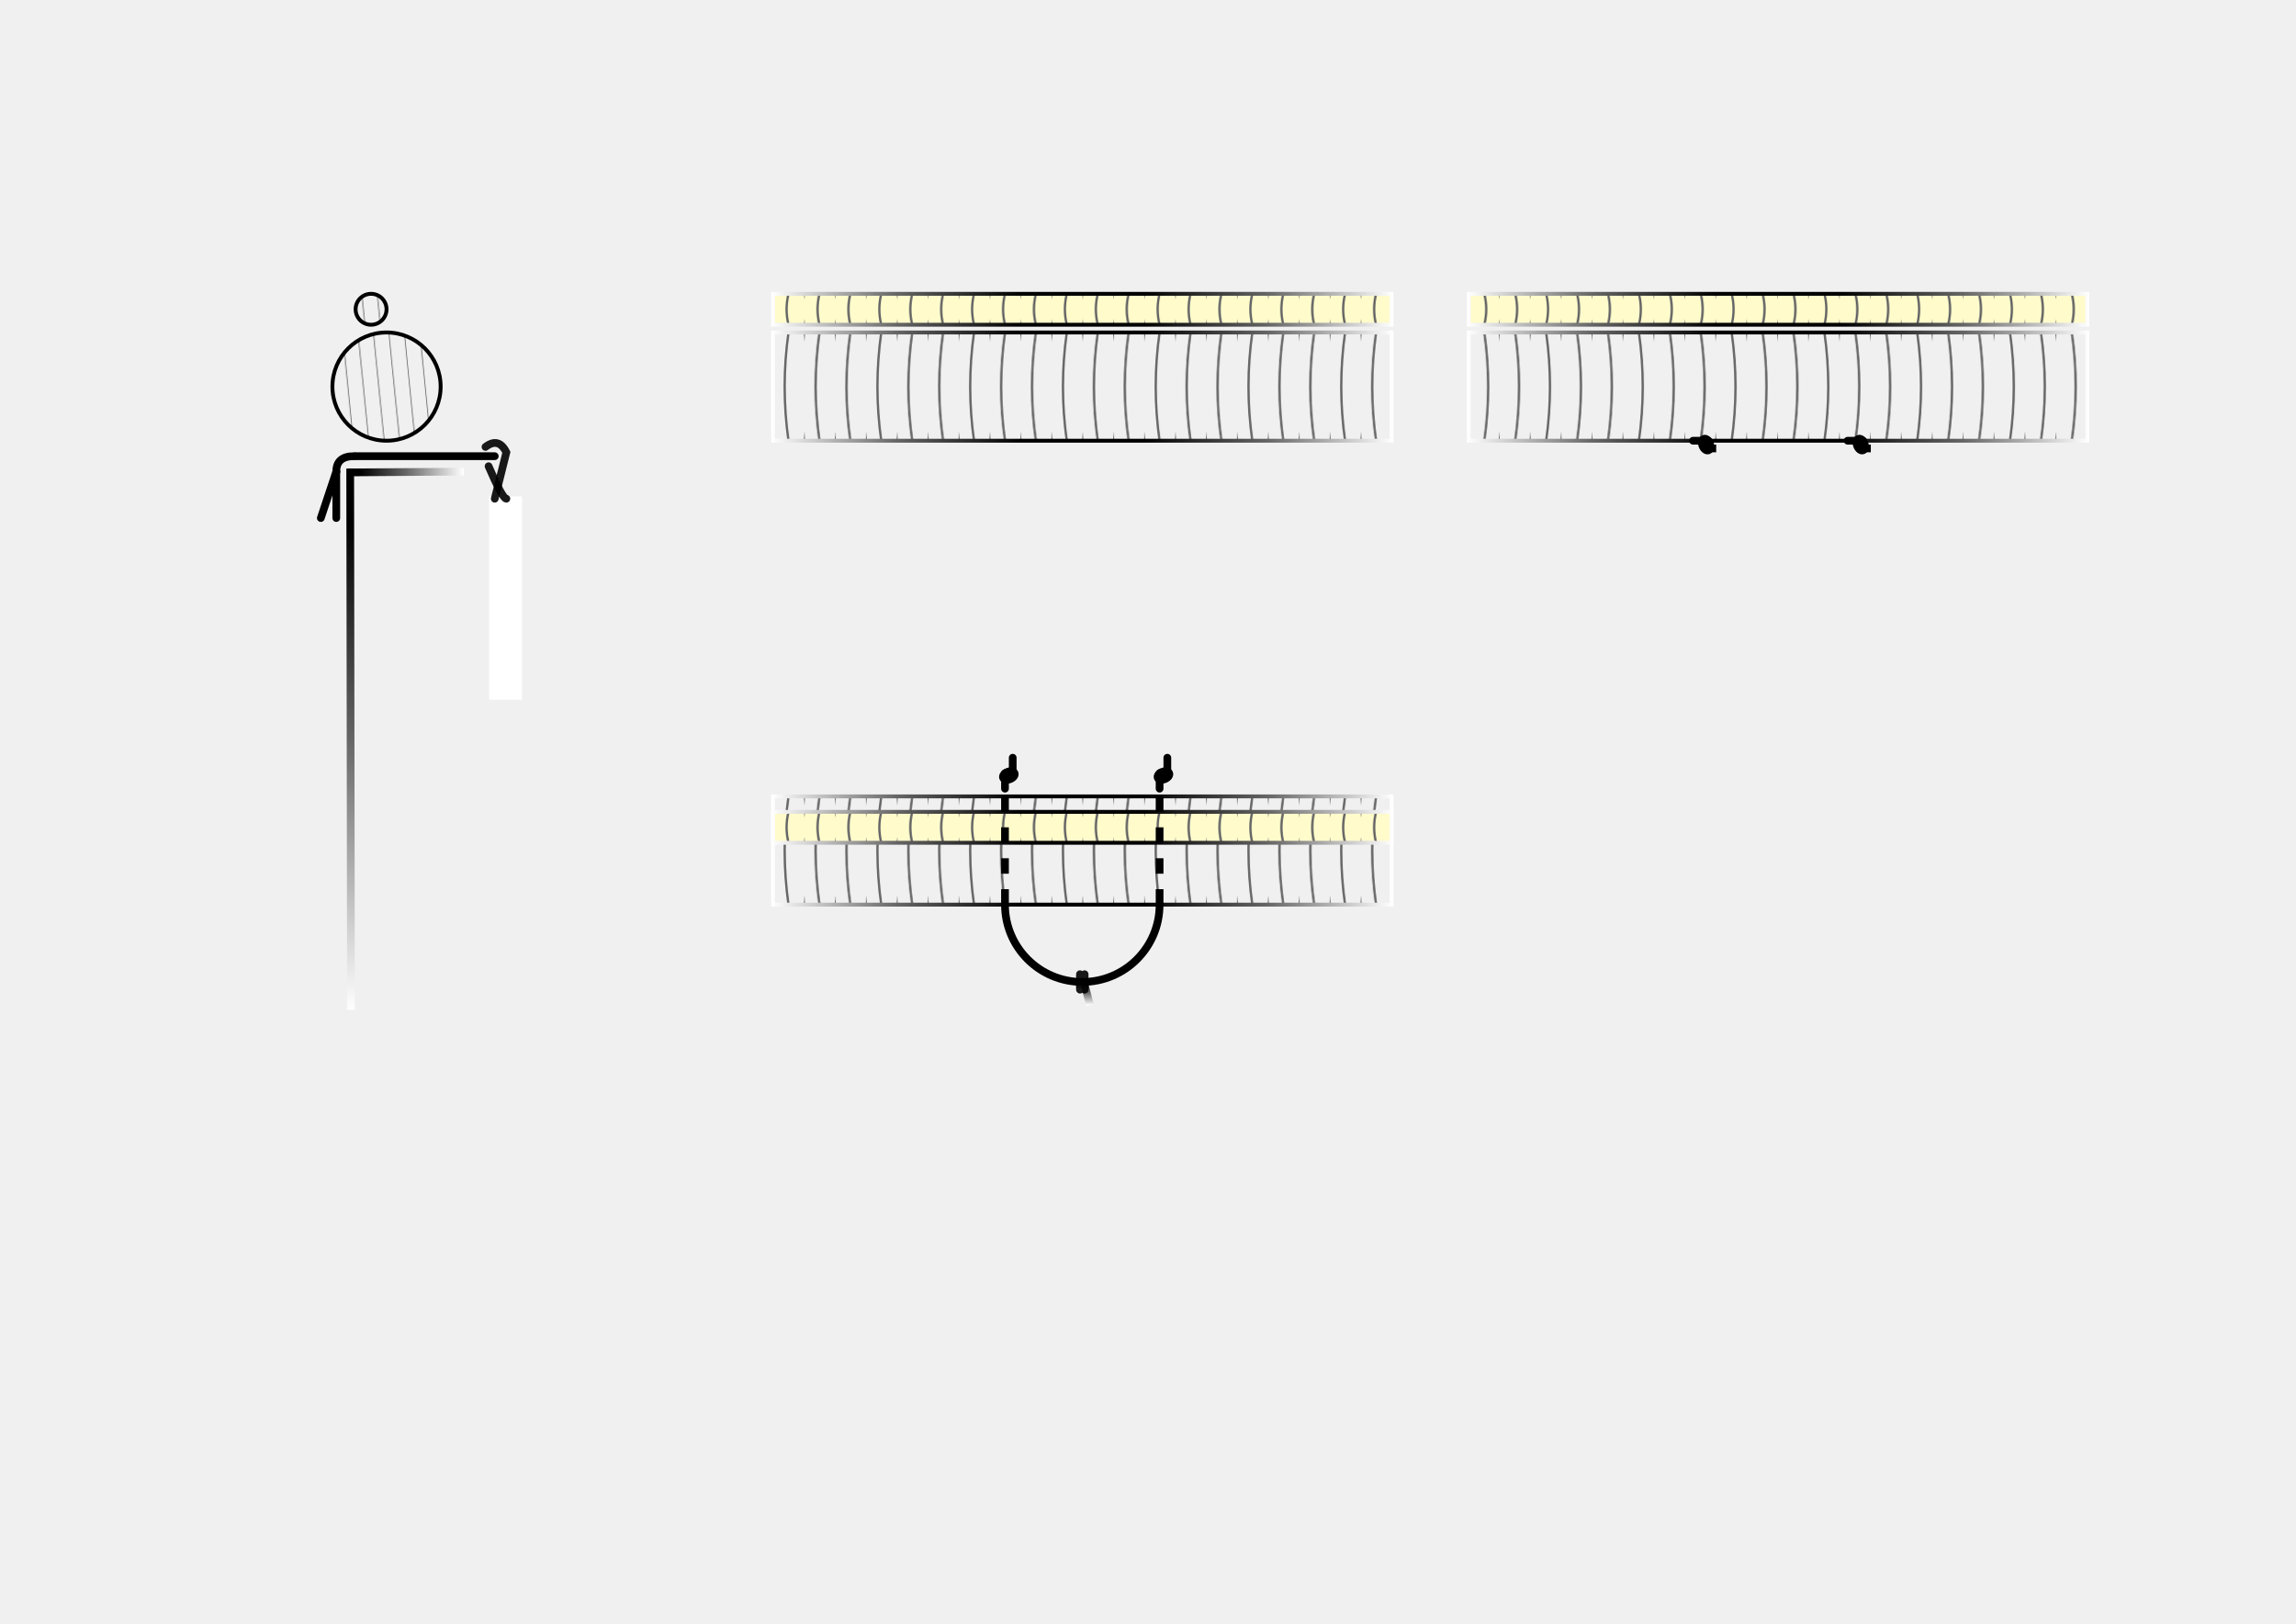
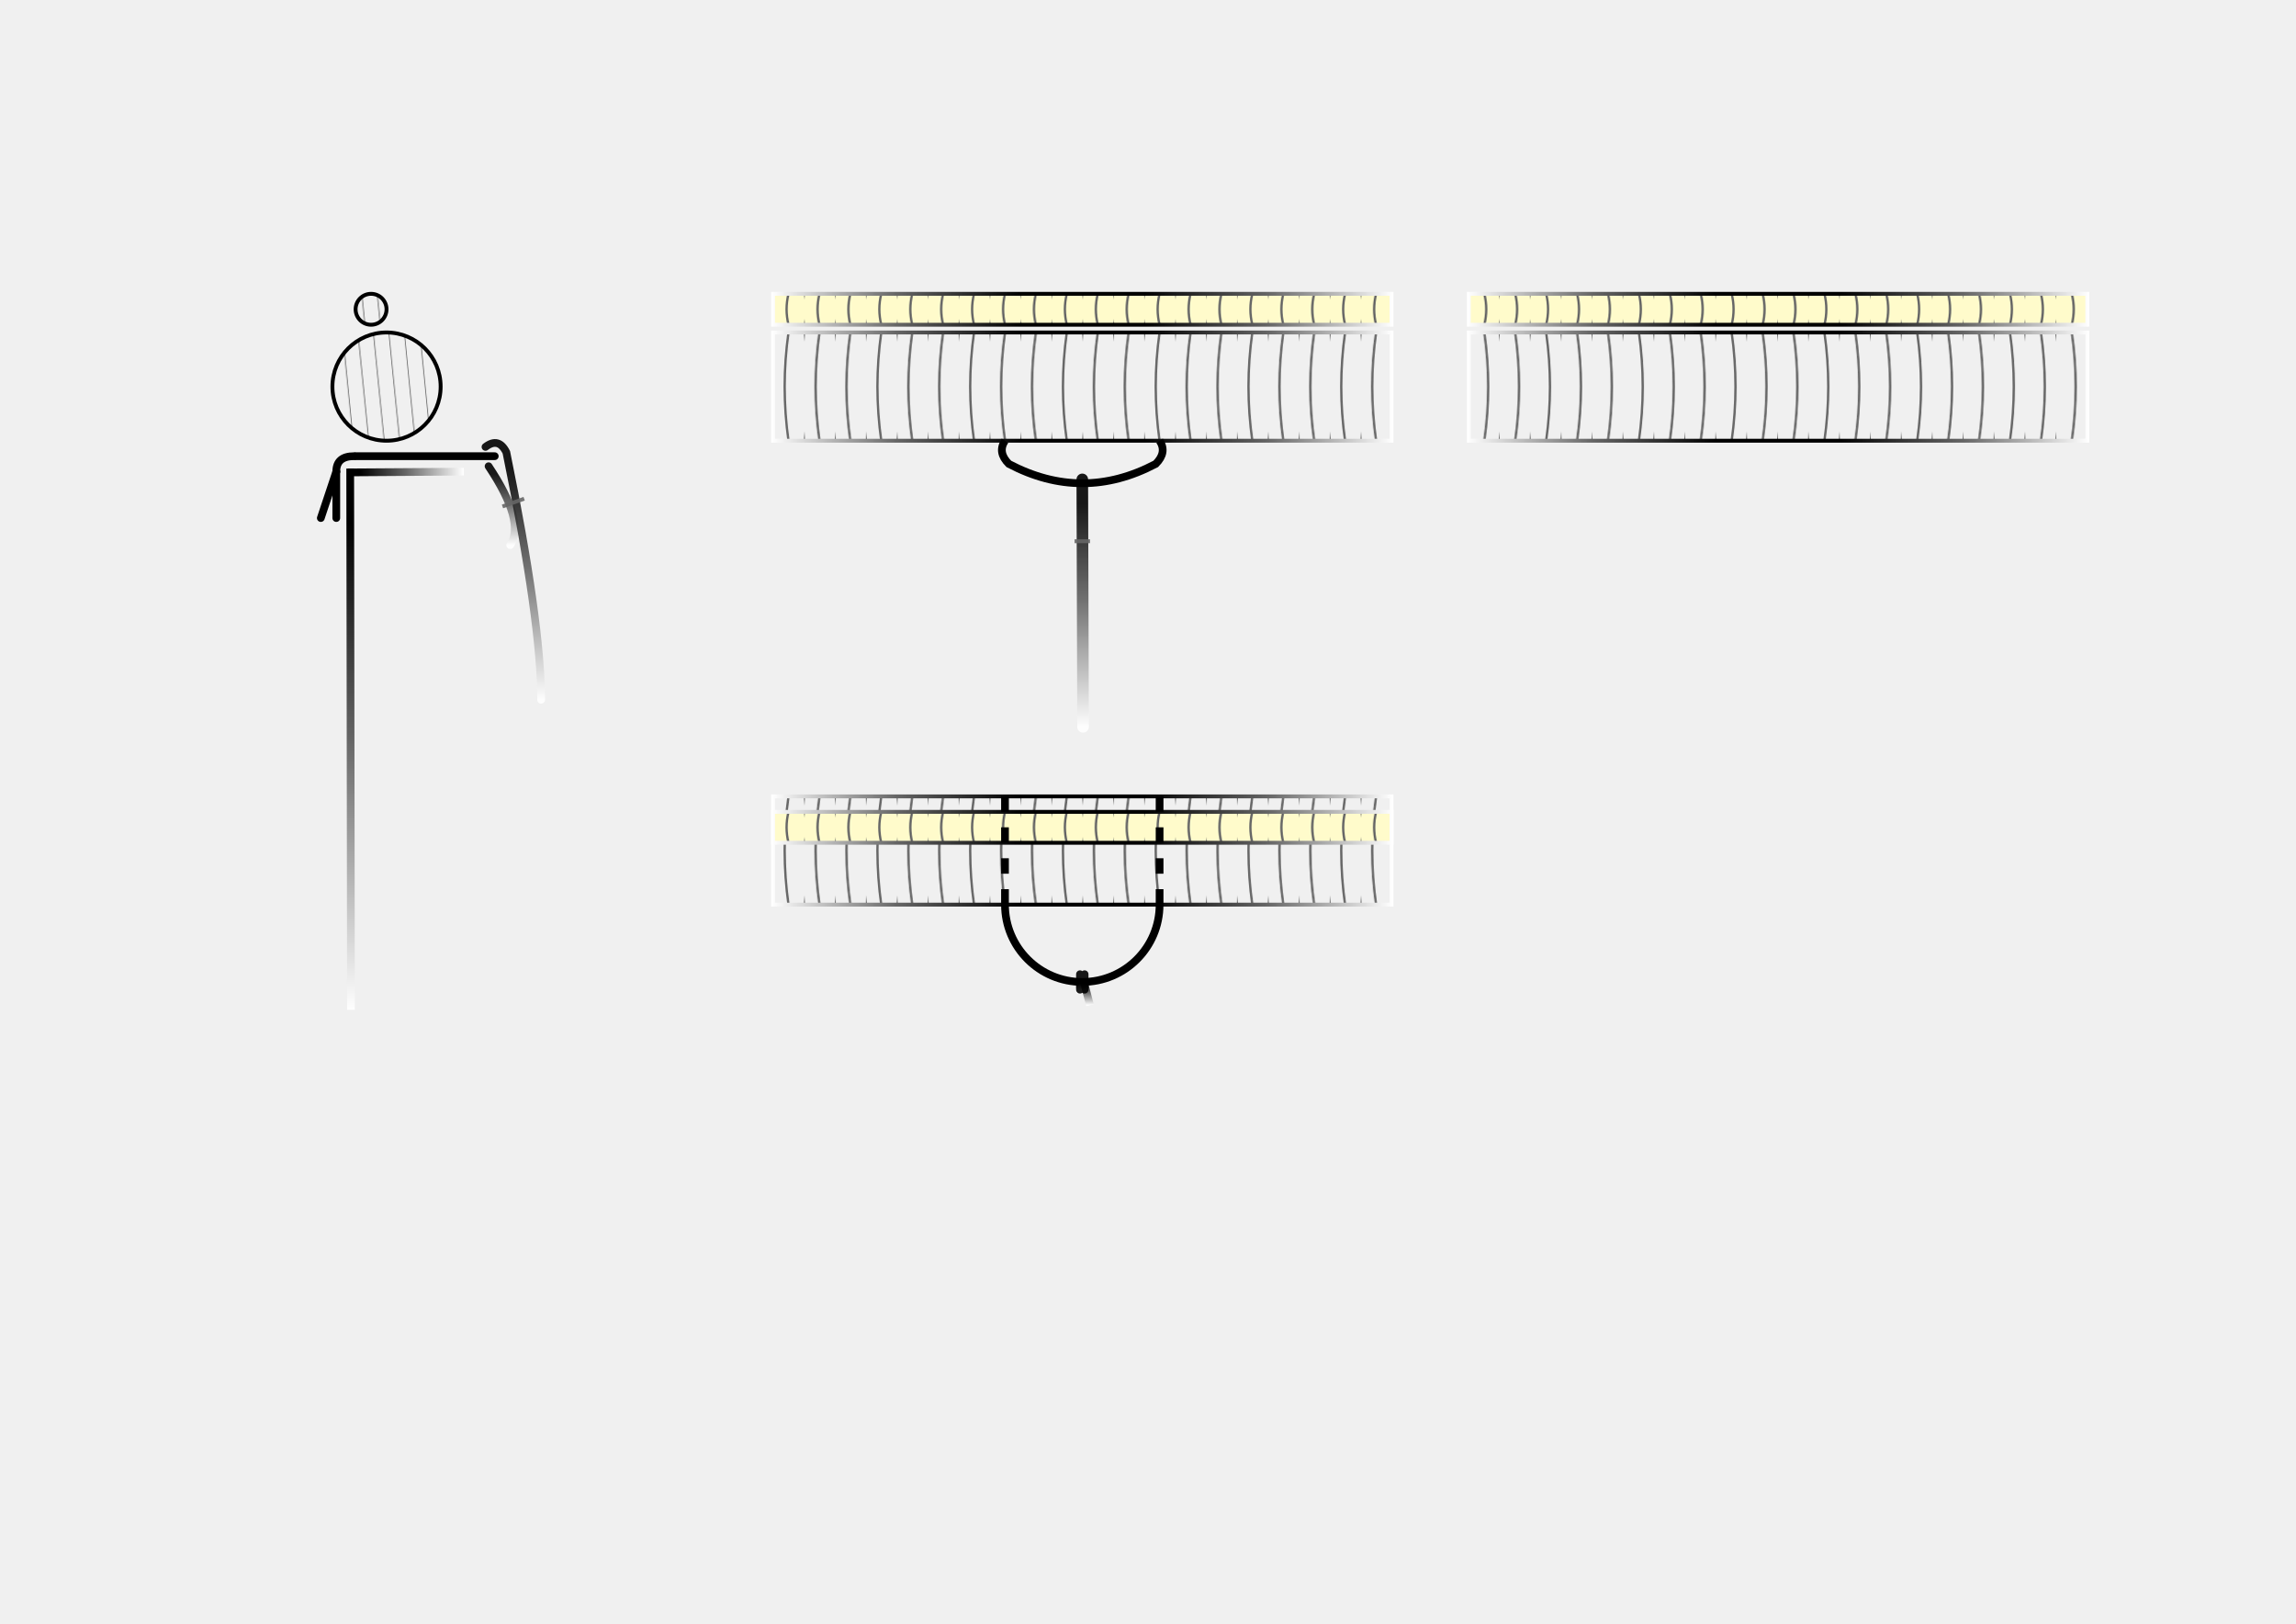
<svg xmlns="http://www.w3.org/2000/svg" xmlns:xlink="http://www.w3.org/1999/xlink" x="0" y="0" width="297mm" height="210mm" viewBox="0 0 297 210" preserveAspectRatio="xMinYMin meet" version="1.1">
  <defs>
    <linearGradient id="fading">
      <stop offset="0%" stop-color="#FFFFFF" />
      <stop offset="50%" stop-color="#666666" />
      <stop offset="90%" stop-color="#000000" />
    </linearGradient>
    <linearGradient id="fadingBothEnds">
      <stop offset="0%" stop-color="#FFFFFF" />
      <stop offset="20%" stop-color="#666666" />
      <stop offset="40%" stop-color="#000000" />
      <stop offset="60%" stop-color="#000000" />
      <stop offset="80%" stop-color="#666666" />
      <stop offset="100%" stop-color="#FFFFFF" />
    </linearGradient>
    <linearGradient id="fadingDown" xlink:href="#fading" x1="0%" y1="100%" x2="0%" y2="0%" />
    <linearGradient id="fadingUp" xlink:href="#fading" x1="0%" y1="0%" x2="0%" y2="100%" />
    <pattern id="gluedPattern" patternUnits="userSpaceOnUse" viewBox="0 0 3 5" x="0" y="0" width="3" height="5">
      <path d="M 0,5 L 3,0 " class="glued" stroke="#666666" stroke-width="0.5" />
    </pattern>
    <pattern id="thicknessCutoutTile" patternUnits="userSpaceOnUse" patternContentUnits="userSpaceOnUse" x="0" y="-10" width="2" height="50">
      <path d="M0,0 L5,50" class="line2" fill="none" stroke="#666666" stroke-width="0.1" stroke-linejoin="miter" />
    </pattern>
    <pattern id="endbandFill" x="0" y="0" width="4" height="14" patternUnits="userSpaceOnUse">
      <path d="M0,0 Q-1,7 0,14 M2,0 Q1,7 2,14" stroke="#666666" stroke-width="0.3" fill="none" />
    </pattern>
    <pattern id="endbandFill2" x="0" y="0" width="4" height="4" patternUnits="userSpaceOnUse">
      <path d="M0,0 L4,0 4,4 0,4z" stroke="#FFFFFF" stroke-opacity="0" fill="#FFFBCB" fill-opacity="1" />
      <path d="M0,0 Q-0.5,2 0,4 M2,0 Q1.5,2 2,4" stroke="#666666" stroke-width="0.3" fill="none" />
    </pattern>
    <clipPath id="knot_back_clip">
      <path d="M-1,-1 L3,-1 3,2 -1,2z" />
    </clipPath>
    <clipPath id="span2_clip">
      <path d="M-1,-7 L-1,11 21,11 21,-7z" />
    </clipPath>
    <g id="endbandCore">
      <circle r="7" cx="0" cy="0" fill="url(#thicknessCutoutTile)" />
    </g>
    <g id="endbandCore_front">
      <path d="M0,0 L80,0 80,14 0,14z" stroke="url(#fadingBothEnds)" fill="url(#endbandFill)" />
    </g>
    <g id="crowningCore">
      <circle r="2" cx="0" cy="0" fill="url(#thicknessCutoutTile)" />
    </g>
    <g id="crowningCore_front">
      <path d="M0,0 L80,0 80,4 0,4z" stroke="url(#fadingBothEnds)" fill="url(#endbandFill2)" />
    </g>
    <g id="textblock">
      <g id="edges" transform="scale(-1, 1) translate(-45)">
        <path d="M0,0 L15,0.1" stroke="url(#fading)" />
        <path d="M0,0 L 70,0.1" stroke="url(#fading)" transform="rotate(-90, 45, 0) translate(-24.6, -30.4)" />
      </g>
    </g>
    <g id="type1">
      <path d="M0,0 L18,0" stroke-linecap="round" />
    </g>
    <g id="span_front">
      <path d="M0,0 Q-1,1.5 0.5,3 Q10,8 19.5,3 Q21,1.5 20,0" />
    </g>
    <g id="span_above">
      <path d="M0,0 A10,10 0 0,0 20,0" />
      <path d="M0,0 L0,-15 M20,0 L20,-15" stroke-linecap="butt" stroke-dasharray="2 2" />
    </g>
    <g id="multipleSpan_back">
      <path d="M0,0 Q10,2.5 20,0" stroke-linecap="round" />
    </g>
    <g id="multipleSpan_back_above" stroke-linecap="round">
      <path d="M1,-1 Q10,-5 19,-1" />
      <path d="M0,1 Q0,0 1,-1 M20,1 Q20,0 19,-1" />
    </g>
    <g id="closedLoop_front">
      <path d="M-0.5,0 Q-18,3 2,3.5 Q18,3 0.5,0" />
    </g>
    <g id="closedLoop_above">
      <path d="M-0.2,-0.5 Q-1,-8 -0.5,-15 M0.2,0 Q1,-8 0.5,-15" stroke-linecap="butt" stroke-dasharray="2 2" />
      <path d="M-0.5,0 Q-7.5,3 -8.5,8 A5,5 0 0,0 8.5,8 Q7.5,3 0.5,0" />
    </g>
    <g id="twistedSpan">
      <path d="M0,0 L10,0 Q16,0 18,-2 Q14,-4 10,0" stroke-linejoin="round" />
    </g>
    <g id="twistedSpan_front">
      <path d="M0,0.5 Q-7,-3.5 -5,-4.5 Q-1.5,-5.5 2,-1.5 Q2,0.5 0,0.5" />
    </g>
    <g id="twistedSpan_above">
      <path d="M-0.2,-0.5 Q-1,-8 -0.5,-15 M0.2,0 Q1,-8 0.5,-15" stroke-linecap="butt" stroke-dasharray="2 2" />
      <path d="M0,0 Q6,10 -3,12.5 Q-7,12 -0.5,0" />
    </g>
    <g id="twistedClosedLoop">
      <path d="M0,0 L10,0 Q19,0 18,-2 Q18,-3 15.7,-4 M14.3,-4.7 Q12,-6 12,-7 A1,1 0 0,1 16,-7 Q16,-4 10,0" stroke-linejoin="round" />
    </g>
    <g id="twistedClosedLoop_front">
      <path d="M0,0 Q-1,-4 2.1,-8 Q3.5,-12 0.5,-10 Q-0.5,-8 1,-6 Q8,-2 0,0" />
    </g>
    <g id="twistedClosedLoop_above" stroke-linejoin="round">
      <path d="M-0.2,-0.5 Q-1,-8 -0.5,-15 M0.2,0 Q1,-8 0.5,-15" stroke-linecap="butt" stroke-dasharray="2 2" />
      <path d="M0.5,0 Q8,6 0,8.5 Q2,3 -2,3.2 Q-4,5 0,8.5 Q-1,4 -0.2,0" />
    </g>
-     <g id="knot">
+     <g id="knotted">
      <path d="M0,0 L2,0" stroke-linecap="round" />
      <ellipse rx="0.5" ry="0.8" cx="1.7" cy="0.5" transform="rotate(-22, 1.7,0.5)" />
      <path d="M2,1 L4,1" stroke-linecap="round" />
    </g>
-     <g id="knot_above" transform="rotate(-90, 0,0)">
-       <use xlink:href="#knot" />
-     </g>
-     <g id="knot_back">
-       <use xlink:href="#knot" clip-path="url(#knot_back_clip)" />
+     <g id="knotted_above" transform="rotate(-90, 0,0)">
+       <use xlink:href="#knotted" />
+     </g>
+     <g id="knotted_back">
+       <use xlink:href="#knotted" clip-path="url(#knot_back_clip)" />
    </g>
    <g id="frayed">
      <path d="M1.5,3 L-0.5,9" stroke-linecap="round" />
      <path d="M1.5,3 L1.5,9" stroke-linecap="round" />
      <path d="M1.5,3 Q1.5,1 3.8,1" stroke-linecap="round" />
    </g>
    <g id="frayed2">
      <path d="M4,1 Q-1.1,3 -1.5,9" />
      <path d="M4,1 Q-1.1,3 -1.5,9" transform="rotate(10, 4,1)" />
    </g>
    <g id="frayed_back">
      <path d="M1,0 Q-1,4.5 -2,9" />
      <path d="M1,0 Q0.5,4.5 0,9" />
      <path d="M1,0 Q1.5,4.5 2,9" />
      <path d="M1,0 Q3,4.5 4,9" />
    </g>
    <g id="knottedDoubleLength">
      <path d="M-4.8,32 Q0.2,22 0.2,2" stroke="url(#fadingDown)" />
      <path d="M5.2,32 Q5.2,22 0.2,2" stroke="url(#fadingDown)" />
      <ellipse rx="1" ry="1.3" cx="0" cy="0" transform="rotate(-22, 1.7,0.5)" stroke="#333333" fill="#333333" />
    </g>
    <g id="knottedDoubleLength_front">
      <use xlink:href="#knottedDoubleLength" />
    </g>
    <g id="knottedDoubleLength_above">
      <path d="M-0.8,4 Q0.1,2 0.2,1" stroke="url(#fadingDown)" />
      <path d="M1,4 Q0.2,1 0.2,1" stroke="url(#fadingDown)" />
      <ellipse rx="1" ry="1.1" cx="0" cy="0" transform="rotate(-45, 1.7,0.5)" stroke="#333333" fill="#333333" />
    </g>
    <g id="knottedSingleLength">
      <path d="M-0.8,6 Q0.2,2 0.2,2" stroke="url(#fadingDown)" />
      <path d="M5.2,32 Q5.2,22 0.2,2" stroke="url(#fadingDown)" />
      <ellipse rx="1" ry="1.3" cx="0" cy="0" transform="rotate(-22, 1.7,0.5)" stroke="#333333" fill="#333333" />
    </g>
    <g id="knottedSingleLength_front">
      <use xlink:href="#knottedSingleLength" />
    </g>
    <g id="knottedSingleLength_above">
      <path d="M-0.8,2 Q0.1,2 0.2,1" stroke="url(#fadingDown)" />
      <path d="M1,4 Q0.2,1 0.2,1" stroke="url(#fadingDown)" />
      <ellipse rx="1" ry="1.1" cx="0" cy="0" transform="rotate(-45, 1.7,0.5)" stroke="#333333" fill="#333333" />
    </g>
    <g id="hitchedDoubleLength">
      <path d="M-4.8,32 Q0.2,22 0.2,2" stroke="url(#fadingDown)" />
      <path d="M5.2,32 Q5.2,22 0.2,2" stroke="url(#fadingDown)" />
      <path d="M0.2,2 Q2,0.3 0.2,-0.8 Q-0.8,-0.8 -0.8,-0.6" stroke="#333333" stroke-linecap="round" />
      <path d="M-0.8,1.6 Q-0.8,2 1.3,2 M-0.8,1.9 Q-0.8,2.3 1.3,2.3" stroke="#333333" stroke-linecap="round" />
    </g>
    <g id="hitchedDoubleLength_front">
      <path d="M-4.8,32 Q0.2,22 0.2,2" stroke="url(#fadingDown)" />
      <path d="M5.2,32 Q5.2,22 0.2,2" stroke="url(#fadingDown)" />
      <path d="M0.1,2 Q0.3,0.3 -0.2,-0.6 Q-0.8,-0.7 -0.8,-0.7 M0.5,2 Q0.3,0.3 0.8,-0.6 Q1.4,-0.7 1.4,-0.7" stroke="#333333" stroke-linecap="round" />
      <path d="M-1.2,1.6 Q0,2.5 1.8,1.6 M-1.2,1.9 Q0,2.8 1.8,1.9" stroke="#333333" stroke-linecap="round" />
    </g>
    <g id="hitchedDoubleLength_above">
      <path d="M-0.8,4 Q0.1,2 0.2,1" stroke="url(#fadingDown)" />
      <path d="M1,4 Q0.2,1 0.2,1" stroke="url(#fadingDown)" />
      <path d="M0.2,2 L-0.6,-0.2 M0,2.3 L-1,0.1 M0.2,2 L1.2,-0.2 M0.4,2.3 L1.6,0.1 " stroke="#333333" stroke-linecap="round" />
      <path d="M-1.2,1.8 Q0,2.7 1.8,1.8 M-1.2,2.1 Q0,3 1.8,2.1" stroke="#333333" stroke-linecap="round" />
    </g>
    <g id="sewnSingleLength">
      <path d="M-0.8,1.8 Q4,9 2,12" stroke="url(#fadingDown)" stroke-linecap="round" />
      <path d="M6,32 Q6,22 1.5,0 Q0.5,-2 -1.2,-0.7" stroke="url(#fadingDown)" stroke-linecap="round" />
      <path d="M3.8,6 L1,7" stroke="#666666" stroke-width="0.5" />
    </g>
    <g id="sewnSingleLength_front">
      <path d="M0.1,32 L0,0" stroke="url(#fadingDown)" stroke-linecap="round" />
      <path d="M-1,8 L1,8" stroke="#666666" stroke-width="0.5" />
    </g>
    <g id="sewnSingleLength_above">
+       <path d="M-0.8,2 Q0.1,2 0.2,1" stroke="url(#fadingDown)" />
+       <path d="M1,4 Q0.2,1 0.2,1" stroke="url(#fadingDown)" />
+       <path d="M-0.3,0 L-0.3,2 M0.3,0 L0.3,2" stroke="#000000" stroke-linecap="round" />
+     </g>
+     <g id="ɡeneric">
+       <path d="M-0.8,1.8 Q4,9 2,12" stroke="url(#fadingDown)" stroke-linecap="round" />
+       <path d="M6,32 Q6,22 1.5,0 Q0.5,-2 -1.2,-0.7" stroke="url(#fadingDown)" stroke-linecap="round" />
+     </g>
+     <g id="ɡeneric_front">
+       <path d="M0.1,32 L0,0" stroke="url(#fadingDown)" stroke-linecap="round" />
+     </g>
+     <g id="ɡeneric_above">
      <path d="M-0.8,2 Q0.1,2 0.2,1" stroke="url(#fadingDown)" />
      <path d="M1,4 Q0.2,1 0.2,1" stroke="url(#fadingDown)" />
      <path d="M-0.3,0 L-0.3,2 M0.3,0 L0.3,2" stroke="#000000" stroke-linecap="round" />
    </g>
    <g id="plaitedGroup">
      <g id="plaitedFill_insetSimple" transform="translate(1, 0)">
        <path d="M1,0 L2,1" stroke="#000000" stroke-width="0.2" fill="none" />
        <path d="M0,0 L2,2" stroke="#000000" stroke-width="0.2" fill="none" />
        <path d="M0,1 L2,3" stroke="#000000" stroke-width="0.2" fill="none" />
        <path d="M0,2 L1,3" stroke="#000000" stroke-width="0.2" fill="none" />
        <path d="M0,0 L2,2" stroke="#000000" stroke-width="0.2" fill="none" />
        <path d="M0,0 Q-0.25,0.5 0,1" stroke="#000000" stroke-width="0.2" fill="none" />
        <path d="M0,1 Q-0.25,1.5 0,2" stroke="#000000" stroke-width="0.2" fill="none" />
        <path d="M0,2 Q-0.25,2.5 0,3" stroke="#000000" stroke-width="0.2" fill="none" />
        <path d="M2,0 Q2.25,0.5 2,1" stroke="#000000" stroke-width="0.2" fill="none" />
        <path d="M2,1 Q2.25,1.5 2,2" stroke="#000000" stroke-width="0.2" fill="none" />
        <path d="M2,2 Q2.25,2.5 2,3" stroke="#000000" stroke-width="0.2" fill="none" />
      </g>
      <g id="plaitedFill_insetSimple_front" transform="translate(1, 0)">
        <path d="M0,0 L2,1" stroke="#000000" stroke-width="0.2" fill="none" />
        <path d="M0,1 L2,2" stroke="#000000" stroke-width="0.2" fill="none" />
        <path d="M0,2 L2,3" stroke="#000000" stroke-width="0.2" fill="none" />
        <path d="M2,0 L1,0.5" stroke="#000000" stroke-width="0.2" fill="none" />
        <path d="M3,0.5 L1,1.5" stroke="#000000" stroke-width="0.2" fill="none" />
        <path d="M3,1.5 L1,2.5" stroke="#000000" stroke-width="0.2" fill="none" />
        <path d="M3,2.5 L2,3" stroke="#000000" stroke-width="0.2" fill="none" />
        <path d="M0,0 Q-0.5,0.5 0,1" stroke="#000000" stroke-width="0.2" fill="none" />
        <path d="M0,1 Q-0.5,1.5 0,2" stroke="#000000" stroke-width="0.2" fill="none" />
        <path d="M0,2 Q-0.5,2.5 0,3" stroke="#000000" stroke-width="0.2" fill="none" />
        <path d="M3,-0.5 Q3.5,0 3,0.5" stroke="#000000" stroke-width="0.2" fill="none" />
        <path d="M3,0.5 Q3.5,1 3,1.5" stroke="#000000" stroke-width="0.2" fill="none" />
        <path d="M3,1.5 Q3.5,2 3,2.5" stroke="#000000" stroke-width="0.2" fill="none" />
        <path d="M3,2.5 Q3.5,3 3,3.5" stroke="#000000" stroke-width="0.2" fill="none" />
      </g>
      <g id="plaitedFill_insetComplex" transform="translate(1, 0)">
        <path d="M0,0 L2,0.5" stroke="#000000" stroke-width="0.2" fill="none" />
        <path d="M0,0.5 L2,1" stroke="#000000" stroke-width="0.2" fill="none" />
        <path d="M0,1 L2,1.5" stroke="#000000" stroke-width="0.2" fill="none" />
        <path d="M0,1.5 L2,2" stroke="#000000" stroke-width="0.2" fill="none" />
        <path d="M0,2 L2,2.5" stroke="#000000" stroke-width="0.2" fill="none" />
        <path d="M0,2.5 L2,3" stroke="#000000" stroke-width="0.2" fill="none" />
        <path d="M0,0 Q-0.25,0.25 0,0.5" stroke="#000000" stroke-width="0.2" fill="none" />
        <path d="M0,0.5 Q-0.25,0.75 0,1" stroke="#000000" stroke-width="0.2" fill="none" />
        <path d="M0,1 Q-0.25,1.25 0,1.5" stroke="#000000" stroke-width="0.2" fill="none" />
        <path d="M0,1.5 Q-0.25,1.75 0,2" stroke="#000000" stroke-width="0.2" fill="none" />
        <path d="M0,2 Q-0.25,2.25 0,2.5" stroke="#000000" stroke-width="0.2" fill="none" />
        <path d="M0,2.5 Q-0.25,2.75 0,3" stroke="#000000" stroke-width="0.2" fill="none" />
        <path d="M2,0 Q2.25,0.25 2,0.5" stroke="#000000" stroke-width="0.2" fill="none" />
        <path d="M2,0.5 Q2.25,0.75 2,1" stroke="#000000" stroke-width="0.2" fill="none" />
        <path d="M2,1 Q2.25,1.25 2,1.5" stroke="#000000" stroke-width="0.2" fill="none" />
        <path d="M2,1.5 Q2.25,1.75 2,2" stroke="#000000" stroke-width="0.2" fill="none" />
        <path d="M2,2 Q2.25,2.25 2,2.5" stroke="#000000" stroke-width="0.2" fill="none" />
        <path d="M2,2.5 Q2.25,2.75 2,3" stroke="#000000" stroke-width="0.2" fill="none" />
      </g>
      <g id="plaitedFill_insetComplex_front" transform="translate(1, 0)">
        <path d="M1.25,0 L2.25,0.25" stroke="#000000" stroke-width="0.1" fill="none" />
        <path d="M0,0 L3,1" stroke="#000000" stroke-width="0.1" fill="none" />
        <path d="M0,0.5 L2.25,1.25" stroke="#000000" stroke-width="0.1" fill="none" />
        <path d="M0,1 L3,2" stroke="#000000" stroke-width="0.1" fill="none" />
        <path d="M0,1.5 L2.25,2.25" stroke="#000000" stroke-width="0.1" fill="none" />
        <path d="M0,2 L3,3" stroke="#000000" stroke-width="0.1" fill="none" />
        <path d="M0,2.5 L2.25,3.25" stroke="#000000" stroke-width="0.1" fill="none" />
        <path d="M0,3 L3,4" stroke="#000000" stroke-width="0.1" fill="none" />
        <path d="M0,3.5 L2.25,4.25" stroke="#000000" stroke-width="0.1" fill="none" />
        <path d="M0,4 L1.5,4.5" stroke="#000000" stroke-width="0.1" fill="none" />
        <path d="M3,0 L1.5,0.5" stroke="#000000" stroke-width="0.1" fill="none" />
        <path d="M4.5,0 L2.25,0.75" stroke="#000000" stroke-width="0.1" fill="none" />
        <path d="M4.5,0.5 L1.5,1.5" stroke="#000000" stroke-width="0.1" fill="none" />
        <path d="M4.5,1 L2.25,1.75" stroke="#000000" stroke-width="0.1" fill="none" />
        <path d="M4.5,1.5 L1.5,2.5" stroke="#000000" stroke-width="0.1" fill="none" />
        <path d="M4.5,2 L2.25,2.75" stroke="#000000" stroke-width="0.1" fill="none" />
        <path d="M4.5,2.5 L1.5,3.5" stroke="#000000" stroke-width="0.1" fill="none" />
        <path d="M4.5,3 L2.25,3.75" stroke="#000000" stroke-width="0.1" fill="none" />
        <path d="M4.5,3.5 L1.5,4.5" stroke="#000000" stroke-width="0.1" fill="none" />
        <path d="M4.5,4 L3,4.5" stroke="#000000" stroke-width="0.1" fill="none" />
        <path d="M0,0 Q-0.25,0.25 0,0.5" stroke="#000000" stroke-width="0.2" fill="none" />
        <path d="M0,0.5 Q-0.25,0.75 0,1" stroke="#000000" stroke-width="0.2" fill="none" />
        <path d="M0,1 Q-0.25,1.25 0,1.5" stroke="#000000" stroke-width="0.2" fill="none" />
        <path d="M0,1.5 Q-0.25,1.75 0,2" stroke="#000000" stroke-width="0.2" fill="none" />
        <path d="M0,2 Q-0.25,2.25 0,2.5" stroke="#000000" stroke-width="0.2" fill="none" />
        <path d="M0,2.5 Q-0.25,2.75 0,3" stroke="#000000" stroke-width="0.2" fill="none" />
        <path d="M0,3 Q-0.25,3.25 0,3.5" stroke="#000000" stroke-width="0.2" fill="none" />
        <path d="M0,3.5 Q-0.25,3.75 0,4" stroke="#000000" stroke-width="0.2" fill="none" />
        <path d="M0,4 Q-0.25,4.25 0,4.5" stroke="#000000" stroke-width="0.2" fill="none" />
        <path d="M4.5,0 Q4.75,0.25 4.5,0.5" stroke="#000000" stroke-width="0.2" fill="none" />
        <path d="M4.5,0.5 Q4.75,0.75 4.5,1" stroke="#000000" stroke-width="0.2" fill="none" />
        <path d="M4.5,1 Q4.75,1.25 4.5,1.5" stroke="#000000" stroke-width="0.2" fill="none" />
        <path d="M4.5,1.5 Q4.75,1.75 4.5,2" stroke="#000000" stroke-width="0.2" fill="none" />
        <path d="M4.5,2 Q4.75,2.25 4.5,2.5" stroke="#000000" stroke-width="0.2" fill="none" />
        <path d="M4.5,2.5 Q4.75,2.75 4.5,3" stroke="#000000" stroke-width="0.2" fill="none" />
        <path d="M4.5,3 Q4.75,3.25 4.5,3.5" stroke="#000000" stroke-width="0.2" fill="none" />
        <path d="M4.5,3.5 Q4.75,3.75 4.5,4" stroke="#000000" stroke-width="0.2" fill="none" />
        <path d="M4.5,4 Q4.75,4.25 4.5,4.5" stroke="#000000" stroke-width="0.2" fill="none" />
      </g>
      <pattern id="plaitedFillSimple" x="-1" y="0" width="4.5" height="2" patternContentUnits="userSpaceOnUse" patternUnits="userSpaceOnUse" stroke-linecap="round">
        <use xlink:href="#plaitedFill_insetSimple" />
      </pattern>
      <pattern id="plaitedFillSimple_front" x="-1" y="0" width="4.5" height="2" patternContentUnits="userSpaceOnUse" patternUnits="userSpaceOnUse" stroke-linecap="round">
        <use xlink:href="#plaitedFill_insetSimple_front" />
      </pattern>
      <pattern id="plaitedFillComplex" x="-1" y="0" width="6" height="2" patternContentUnits="userSpaceOnUse" patternUnits="userSpaceOnUse" stroke-linecap="round">
        <use xlink:href="#plaitedFill_insetComplex" />
      </pattern>
      <pattern id="plaitedFillComplex_front" x="-1" y="0" width="6" height="2" patternContentUnits="userSpaceOnUse" patternUnits="userSpaceOnUse" stroke-linecap="round">
        <use xlink:href="#plaitedFill_insetComplex_front" />
      </pattern>
      <mask id="fadingMaskPlaited">
        <path d="M-1,0 L5,0 5,30 -1,30z" stroke-width="0.1" stroke="url(#fadingUp)" fill="url(#fadingUp)" />
      </mask>
      <g id="plaitedSectionSimple">
        <line x1="1.8" x2="1.8" y1="5.7" y2="32" stroke="#FFFFFF" stroke-opacity="1" stroke-width="4.25" />
        <line x1="1.8" x2="1.8" y1="5.7" y2="32" stroke="url(#plaitedFillSimple)" stroke-width="4.25" mask="url(#fadingMaskPlaited)" />
      </g>
      <g id="plaitedSectionSimple_front">
        <line x1="1.5" x2="1.5" y1="5.7" y2="32" stroke="#FFFFFF" stroke-opacity="1" stroke-width="3.2" />
        <line x1="1.8" x2="1.8" y1="5.7" y2="32" stroke="url(#plaitedFillSimple_front)" stroke-width="4.25" mask="url(#fadingMaskPlaited)" />
      </g>
      <g id="plaitedSectionComplex">
        <line x1="1.8" x2="1.8" y1="5.7" y2="32" stroke="#FFFFFF" stroke-opacity="1" stroke-width="6" />
        <line x1="1.8" x2="1.8" y1="5.7" y2="32" stroke="url(#plaitedFillComplex)" stroke-width="6" mask="url(#fadingMaskPlaited)" />
      </g>
      <g id="plaitedSectionComplex_front">
        <line x1="1.8" x2="1.8" y1="5.7" y2="32" stroke="#FFFFFF" stroke-opacity="1" stroke-width="6" />
        <line x1="1.8" x2="1.8" y1="5.7" y2="32" stroke="url(#plaitedFillComplex_front)" stroke-width="6" mask="url(#fadingMaskPlaited)" />
      </g>
      <g id="plaited">
        <use xlink:href="#plaitedSectionSimple" transform="translate(-0.4,0)" />
        <path d="M-0.8,1.8 Q1,6 1.5,6" stroke="#000000" stroke-linecap="round" />
        <path d="M0,6 Q0,6 1.5,0 Q0.5,-2 -1.2,-0.7" stroke="#000000" stroke-linecap="round" />
      </g>
      <g id="plaited_front">
        <use xlink:href="#plaitedSectionSimple_front" transform="translate(-0.8,0)" />
        <g transform="translate(-0.4)">
          <path d="M0.8,-0.7 Q1,6 1.5,6" stroke="#000000" stroke-linecap="round" />
          <path d="M0,6 Q0.6,5 0.6,-0.7" stroke="#000000" stroke-linecap="round" />
        </g>
        <g transform="translate(0.4)">
          <path d="M1.3,-0.7 Q1,6 1.5,6" stroke="#000000" stroke-linecap="round" />
          <path d="M0,6 Q0.6,5 0.6,-0.7" stroke="#000000" stroke-linecap="round" />
        </g>
      </g>
    </g>
    <g id="pliedGroup">
      <g id="pliedFill_inset">
        <path d="M1.1,0 Q2,0.5 2.5,0.5" stroke="#000000" stroke-width="0.3" fill="none" />
        <path d="M0,0 Q1.25,1.5 2.5,1.5" stroke="#000000" stroke-width="0.3" fill="none" />
        <path d="M0,1 Q0.9,2 1.25,2" stroke="#000000" stroke-width="0.3" fill="none" />
        <path d="M0,0 L0,2 M2.5,0 L2.5,2" stroke="#000000" stroke-width="0.3" />
      </g>
      <pattern id="pliedFill" x="-0.55" y="0" width="2.5" height="2" patternUnits="userSpaceOnUse" stroke-linecap="round">
        <use xlink:href="#pliedFill_inset" />
      </pattern>
      <mask id="fadingMaskPlied">
        <path d="M-0.5,0 L3,0 3,30 -0.5,30z" stroke-width="0.1" stroke="url(#fadingUp)" fill="url(#fadingUp)" />
      </mask>
      <g id="pliedSection">
        <line x1="0.7" x2="0.7" y1="5.7" y2="32" stroke="#FFFFFF" stroke-opacity="1" stroke-width="2.5" />
        <line x1="0.7" x2="0.7" y1="5.7" y2="32" stroke="url(#pliedFill)" stroke-width="2.5" mask="url(#fadingMaskPlied)" />
      </g>
      <g id="plied">
        <use xlink:href="#pliedSection" />
        <path d="M-0.8,1.8 Q1,6 1.5,6" stroke="#000000" stroke-linecap="round" />
        <path d="M0,6 Q0,6 1.5,0 Q0.5,-2 -1.2,-0.7" stroke="#000000" stroke-linecap="round" />
      </g>
      <g id="plied_front">
        <use xlink:href="#pliedSection" />
        <path d="M0.8,-0.7 Q1,6 1.5,6" stroke="#000000" stroke-linecap="round" />
        <path d="M0,6 Q0.6,5 0.6,-0.7" stroke="#000000" stroke-linecap="round" />
      </g>
    </g>
  </defs>
  <use xlink:href="#endbandCore" x="50" y="50" stroke="#000000" stroke-width="0.5" />
  <use xlink:href="#crowningCore" x="48" y="40" stroke="#000000" stroke-width="0.5" />
  <use xlink:href="#textblock" x="15" y="61" stroke="#000000" stroke-width="1" fill="none" />
  <use xlink:href="#type1" x="46" y="59" stroke="#000000" stroke-width="1" />
  <use xlink:href="#frayed" x="42" y="58" stroke="#000000" stroke-width="1" fill="none" />
-   <use xlink:href="#plaited" x="64" y="58.5" stroke-width="1" stroke-opacity="0.9" fill="none" />
+   <use xlink:href="#sewnSingleLength" x="64" y="58.5" stroke-width="1" stroke-opacity="0.9" fill="none" />
  <use xlink:href="#endbandCore_front" x="100" y="43" stroke="#000000" stroke-width="0.5" fill="none" />
  <use xlink:href="#crowningCore_front" x="100" y="38" stroke="#000000" stroke-width="0.5" fill="none" />
+   <use xlink:href="#span_front" x="130" y="57" stroke="#000000" stroke-width="1" fill="none" />
+   <use xlink:href="#sewnSingleLength_front" x="140" y="62" stroke-width="1.5" stroke-opacity="0.9" fill="none" />
  <g transform="scale(-1, 1) translate(-400, 0)">
    <use xlink:href="#endbandCore_front" x="130" y="43" stroke="#000000" stroke-width="0.5" fill="none" />
    <use xlink:href="#crowningCore_front" x="130" y="38" stroke="#000000" stroke-width="0.5" fill="none" />
  </g>
  <use xlink:href="#knot_back" x="219" y="57" stroke="#000000" stroke-width="1" />
  <use xlink:href="#knot_back" x="239" y="57" stroke="#000000" stroke-width="1" />
  <svg y="20">
    <use xlink:href="#endbandCore_front" x="100" y="83" stroke="#000000" stroke-width="0.5" fill="none" />
    <use xlink:href="#crowningCore_front" x="100" y="85" stroke="#000000" stroke-width="0.5" fill="none" />
    <use xlink:href="#span_above" x="130" y="97" stroke="#000000" stroke-width="1" fill="none" />
    <use xlink:href="#knot_above" x="130" y="82" stroke="#000000" stroke-width="1" />
    <use xlink:href="#knot_above" x="150" y="82" stroke="#000000" stroke-width="1" />
    <use xlink:href="#sewnSingleLength_above" x="140" y="106" stroke-width="1" stroke-opacity="0.9" fill="none" />
  </svg>
</svg>
